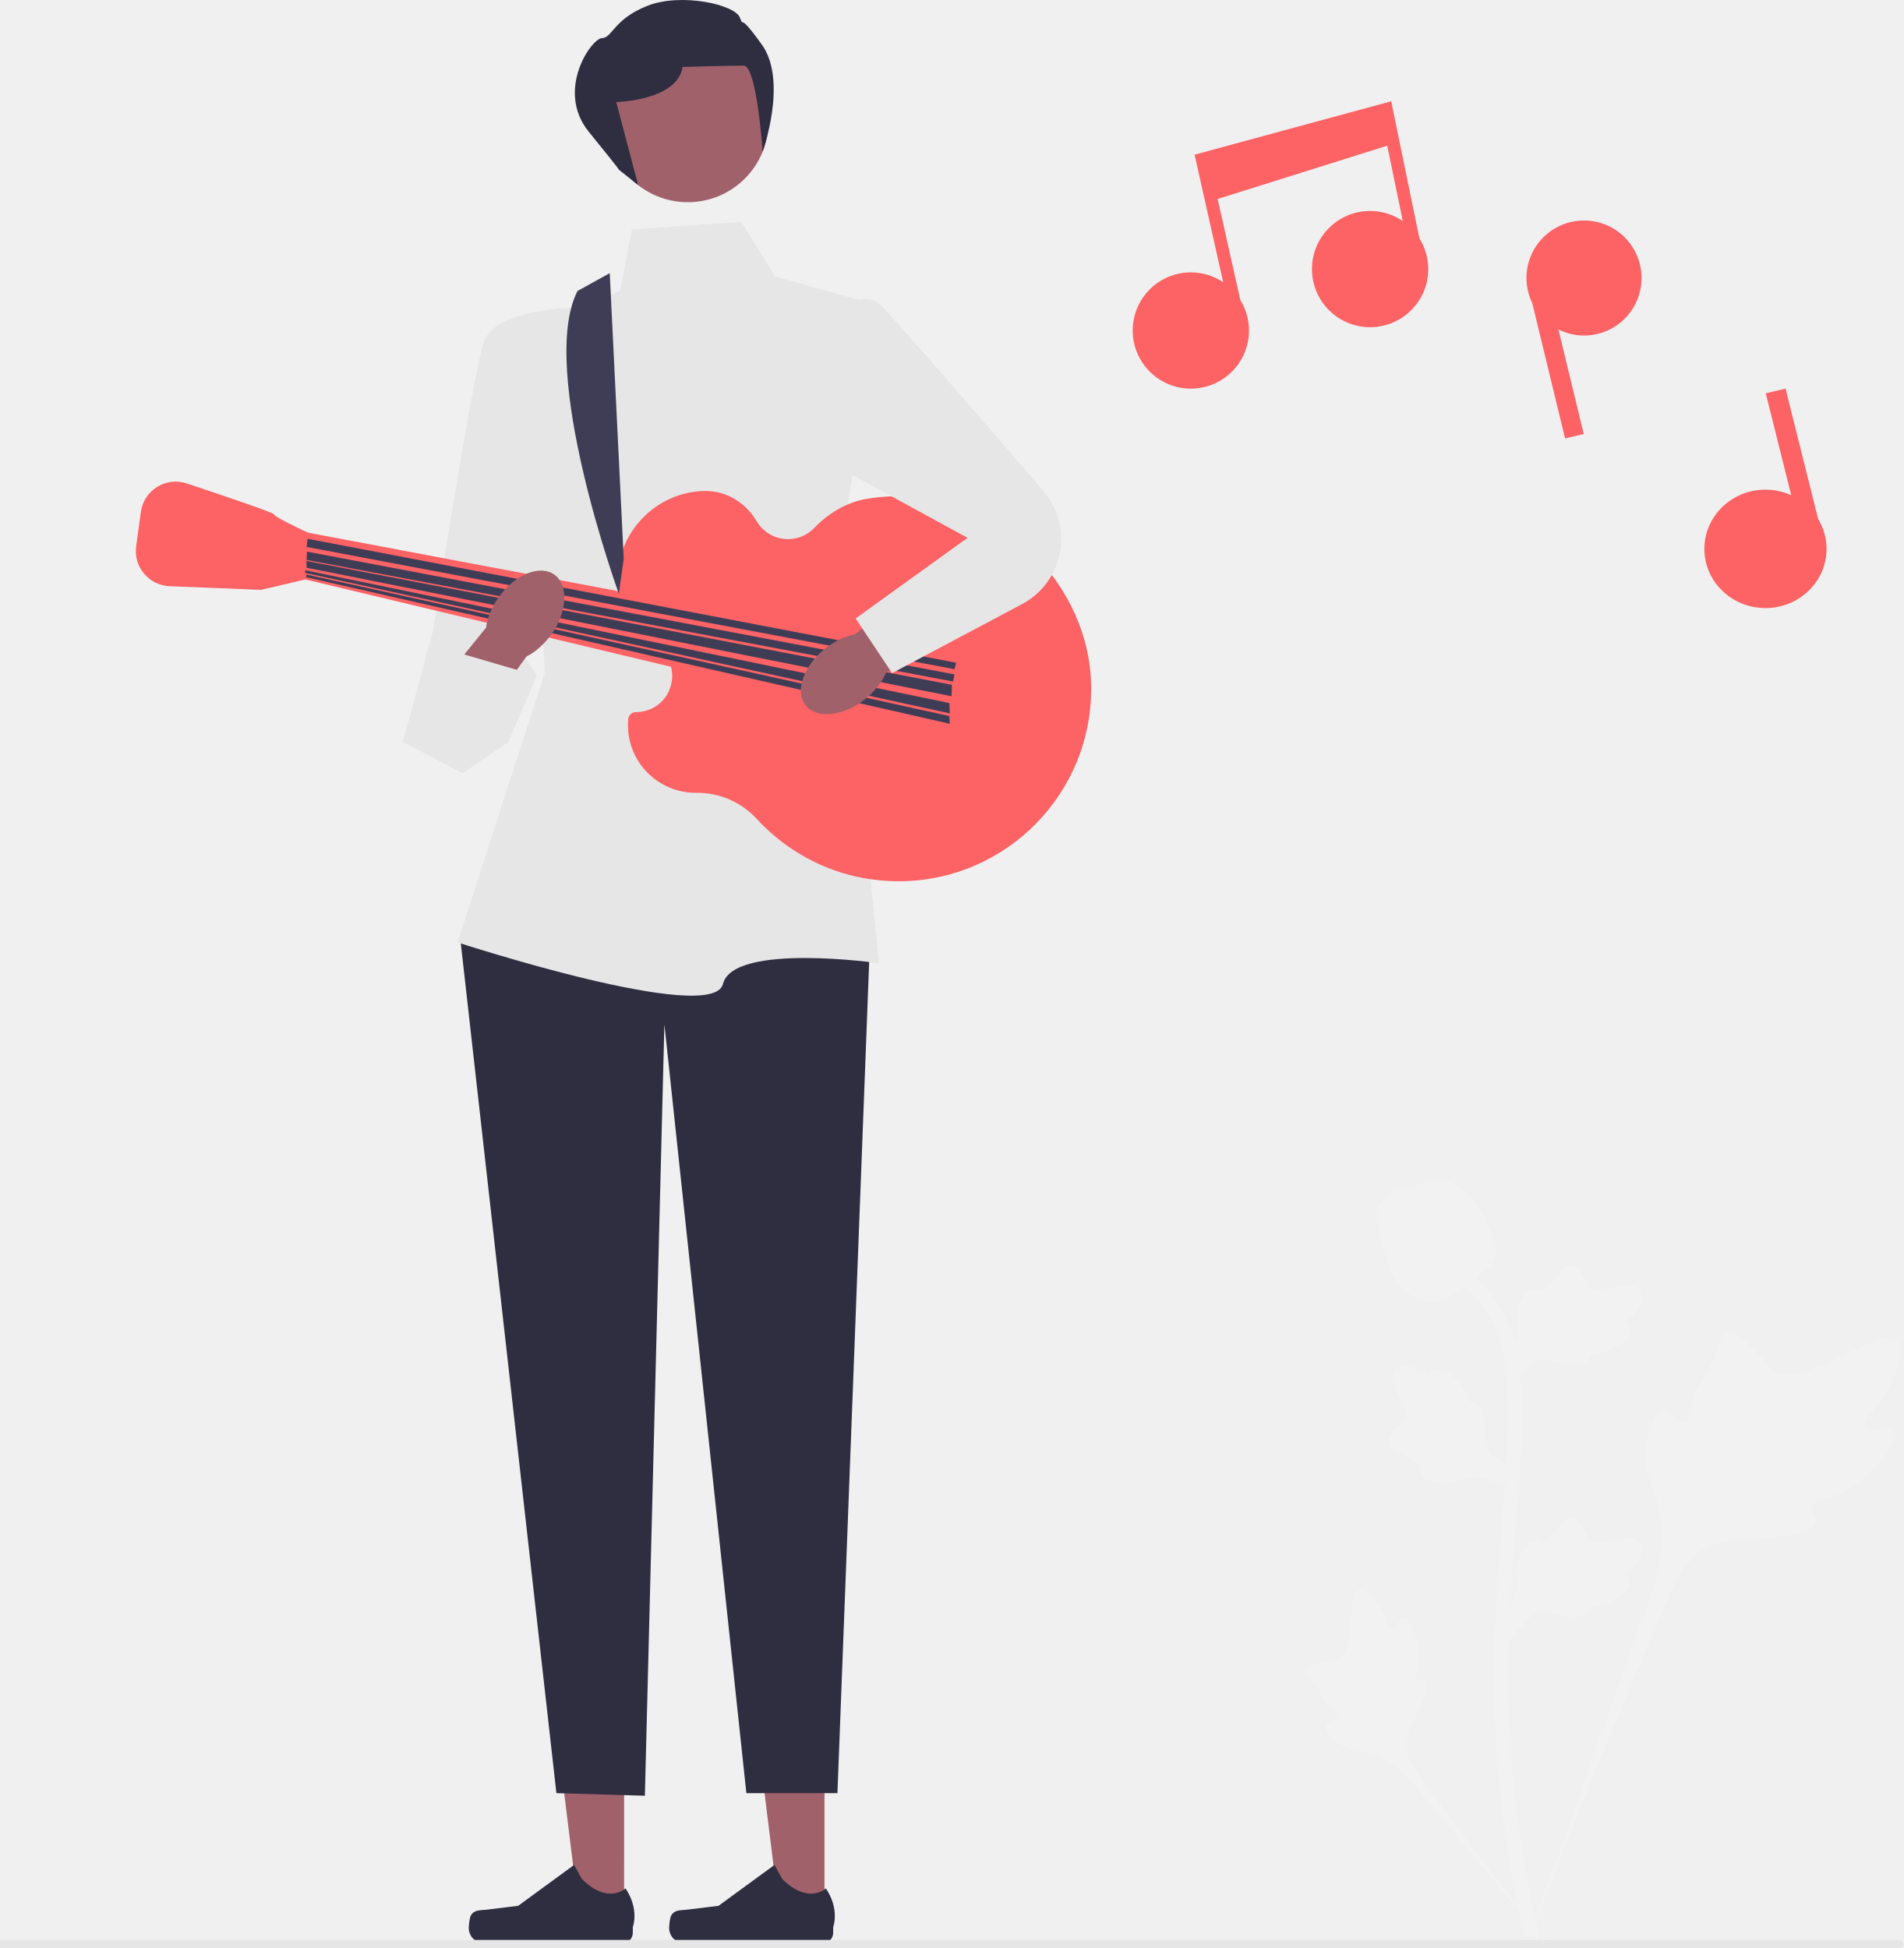
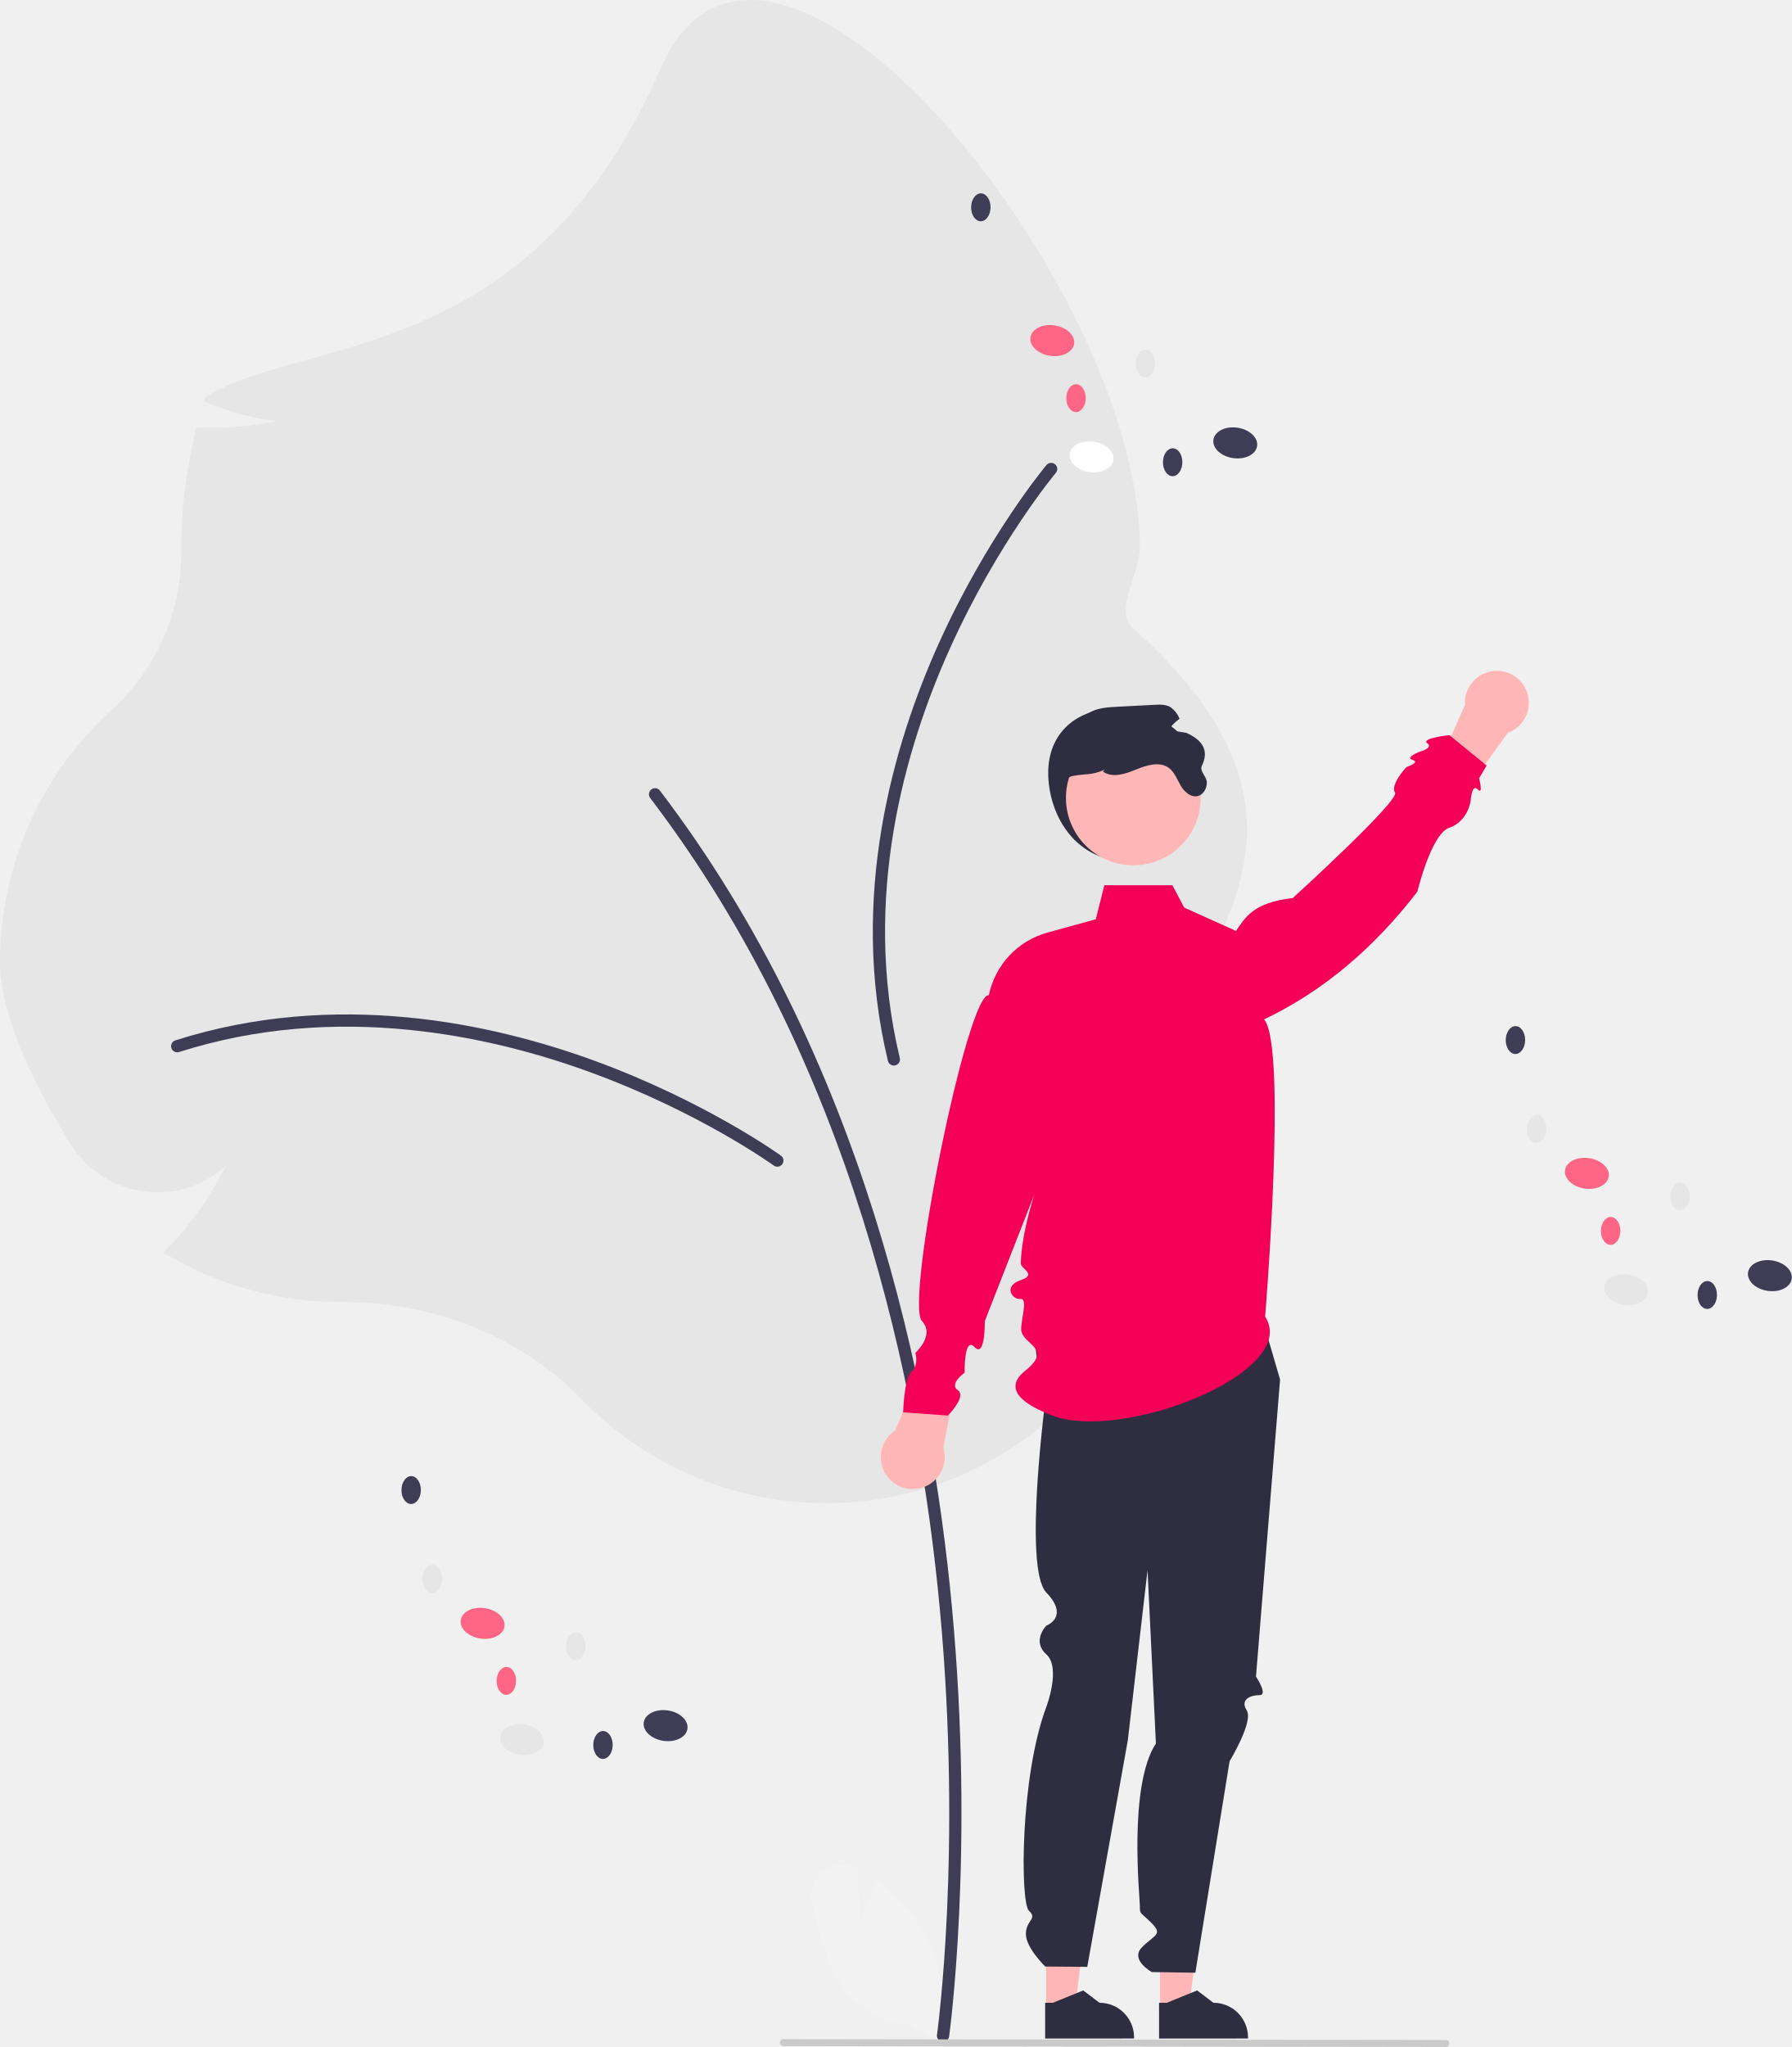
- <svg xmlns="http://www.w3.org/2000/svg" width="397.725" height="407.127" viewBox="0 0 397.725 407.127">
-   <g>
-     <polygon points="172.279 400.518 162.935 400.517 158.49 364.473 172.281 364.474 172.279 400.518" fill="#a0616a" />
-     <path d="M140.264,400.306h0c-.291,.49-.444,2.072-.444,2.641h0c0,1.752,1.42,3.172,3.172,3.172h28.939c1.195,0,2.164-.969,2.164-2.164v-1.205s1.432-3.621-1.516-8.084c0,0-3.663,3.495-9.137-1.979l-1.614-2.924-11.684,8.545-6.476,.797c-1.417,.174-2.673-.027-3.402,1.2h-0Z" fill="#2f2e41" />
-   </g>
-   <g>
-     <polygon points="130.411 400.518 121.067 400.517 116.621 364.473 130.413 364.474 130.411 400.518" fill="#a0616a" />
-     <path d="M98.396,400.306h0c-.291,.49-.444,2.072-.444,2.641h0c0,1.752,1.42,3.172,3.172,3.172h28.939c1.195,0,2.164-.969,2.164-2.164v-1.205s1.432-3.621-1.516-8.084c0,0-3.663,3.495-9.137-1.979l-1.614-2.924-11.684,8.545-6.476,.797c-1.417,.174-2.673-.027-3.402,1.2h-0Z" fill="#2f2e41" />
-   </g>
-   <polygon points="173.082 174.391 181.782 196.685 174.985 374.761 155.954 374.761 138.826 214.085 134.748 375.305 116.261 374.761 96.142 195.869 109.464 179.829 173.082 174.391" fill="#2f2e41" />
-   <path d="M132.029,47.971l22.837-1.631,7.069,11.419,21.206,5.981-7.884,55.19,8.428,82.377s-30.45-4.35-32.625,4.35-55.462-8.7-55.462-8.7l18.215-56.278-1.631-44.043-4.894-25.556,22.294-10.331,2.447-12.778Z" fill="#e6e6e6" />
-   <path d="M121.698,64.283s-18.198-.272-20.654,7.341-10.612,60.356-10.612,60.356l-6.253,23.109,28.003-13.865-5.981-9.229,19.575-37.533-4.078-30.178Z" fill="#e6e6e6" />
-   <path d="M132.831,148.835c3.009,.003,5.806-1.731,6.976-4.503,.885-2.097,.801-4.108,.139-5.833,.213-.088,.424-.18,.642-.258-.32-.13-.632-.277-.943-.423-1.084-2.16-3.162-3.728-5.637-4.109-3.066-3.284-4.95-7.685-4.97-12.528-.041-9.981,8.056-18.319,18.035-18.558,.079-.002,.157-.003,.235-.004,4.468-.051,8.522,2.448,10.786,6.301,1.321,2.248,3.762,3.757,6.559,3.757,2.141,0,4.073-.885,5.453-2.309,3.008-3.102,6.775-5.411,11.038-6.119,2.799-.465,5.697-.64,8.661-.493,20.293,1.009,37.751,18.994,38.185,39.307,.483,22.624-17.713,41.116-40.228,41.116-11.715,0-22.256-5.01-29.607-13.002-3.264-3.548-7.837-5.536-12.658-5.486-.049,.001-.098,.001-.147,.001-7.808,0-14.137-6.33-14.137-14.137,0-.433,.021-.861,.062-1.283,.075-.79,.763-1.437,1.556-1.436h0Z" fill="#fd6265" />
-   <g>
-     <path d="M395.817,299.392c-.988-1.665-5.261,.118-6.046-1.394-.783-1.506,3.187-3.801,5.455-9.043,.409-.945,2.987-6.902,1.078-8.741-3.617-3.484-20.168,10.894-25.96,6.189-1.271-1.033-2.159-3.094-6.006-6.441-1.53-1.331-2.456-1.933-3.352-1.709-1.271,.317-1.372,2.018-2.734,5.363-2.044,5.015-3.253,4.713-4.443,8.714-.884,2.971-.682,4.698-1.722,5.034-1.472,.476-2.827-2.675-4.692-2.393-1.904,.288-3.054,3.956-3.418,6.703-.682,5.154,1.211,8.556,2.26,12.132,1.14,3.887,1.817,9.797-.816,18.165l-26.061,73.426c5.753-15.067,22.412-56.369,29.412-71.717,2.021-4.431,4.252-8.925,8.833-10.699,4.411-1.708,10.468-.688,18.191-2.549,.902-.217,3.405-.854,3.72-2.326,.26-1.217-1.212-1.896-.986-3.036,.303-1.529,3.199-1.548,6.756-3.312,2.509-1.244,4.072-2.723,5.416-3.995,.405-.384,6.428-6.155,5.114-8.372Z" fill="#f2f2f2" />
-     <path d="M293.286,338.047c-1.102,.004-1.46,2.616-2.429,2.565-.965-.05-.946-2.661-2.864-5.287-.346-.474-2.526-3.457-3.979-3.051-2.754,.77-.472,13.042-4.453,14.527-.874,.326-2.142,.167-4.894,1.09-1.095,.367-1.657,.648-1.806,1.152-.211,.715,.595,1.256,1.843,2.889,1.872,2.45,1.375,2.956,2.995,4.695,1.203,1.291,2.109,1.69,1.974,2.298-.191,.86-2.128,.616-2.528,1.613-.408,1.017,1.061,2.641,2.304,3.612,2.333,1.822,4.548,1.874,6.607,2.391,2.237,.562,5.333,1.935,8.68,5.642l28.519,33.977c-5.735-7.171-21.2-27.264-26.713-35.129-1.592-2.27-3.154-4.662-2.702-7.422,.435-2.658,2.683-5.337,3.998-9.664,.154-.505,.563-1.918-.068-2.497-.522-.479-1.28,.048-1.775-.392-.663-.59,.163-2.016,.324-4.272,.113-1.59-.162-2.784-.398-3.811-.071-.31-1.166-4.931-2.634-4.925Z" fill="#f2f2f2" />
-     <path d="M315.278,342.984l-.664-5.929,.303-.449c1.404-2.078,2.12-4.108,2.129-6.035,.001-.306-.013-.613-.027-.925-.057-1.237-.129-2.774,.673-4.566,.449-.999,1.712-3.312,3.61-3.026,.511,.072,.897,.306,1.191,.581,.043-.069,.087-.137,.135-.212,.591-.902,1.059-1.288,1.51-1.66,.346-.286,.704-.581,1.265-1.28,.246-.306,.438-.575,.6-.802,.491-.684,1.132-1.5,2.263-1.486,1.208,.057,1.841,1.056,2.26,1.718,.749,1.179,1.088,2.03,1.313,2.594,.082,.206,.175,.438,.222,.51,.389,.573,3.554,.037,4.747-.157,2.678-.447,4.996-.833,5.95,.856,.684,1.208,.176,2.806-1.556,4.875-.54,.644-1.114,1.134-1.623,1.517,.422,.252,.8,.638,.953,1.245h0c.361,1.437-.875,2.877-3.67,4.286-.694,.352-1.629,.822-2.939,1.048-.617,.106-1.172,.132-1.648,.146-.01,.275-.074,.573-.242,.879-.491,.902-1.513,1.331-3.053,1.228-1.695-.089-3.09-.412-4.321-.696-1.075-.246-2.001-.455-2.728-.407-1.348,.109-2.388,1.188-3.607,2.588l-3.045,3.559Z" fill="#f2f2f2" />
-     <path d="M318.359,307.683l-5.567,2.146-.512-.18c-2.367-.831-4.512-1.009-6.377-.528-.297,.076-.589,.168-.888,.261-1.182,.369-2.651,.828-4.588,.507-1.08-.181-3.638-.816-3.843-2.724-.06-.512,.069-.946,.26-1.299-.077-.024-.155-.05-.239-.076-1.022-.343-1.515-.698-1.989-1.04-.365-.262-.741-.534-1.559-.899-.359-.16-.668-.278-.928-.377-.786-.301-1.738-.715-2.011-1.812-.251-1.183,.555-2.049,1.088-2.622,.951-1.023,1.687-1.567,2.176-1.928,.179-.131,.379-.28,.437-.344,.455-.522-.866-3.447-1.356-4.551-1.111-2.477-2.073-4.621-.681-5.973,.995-.968,2.669-.882,5.111,.268,.76,.359,1.379,.79,1.879,1.185,.137-.472,.415-.936,.963-1.238h0c1.299-.713,3.005,.116,5.076,2.463,.517,.582,1.208,1.367,1.759,2.577,.259,.57,.425,1.101,.559,1.557,.268-.06,.573-.073,.912,.011,.997,.246,1.671,1.126,1.962,2.642,.344,1.662,.385,3.094,.423,4.357,.035,1.102,.067,2.051,.299,2.742,.447,1.277,1.755,2.008,3.418,2.833l4.214,2.042Z" fill="#f2f2f2" />
-     <path d="M315.278,290.216l-.664-5.929,.303-.449c1.404-2.078,2.12-4.108,2.129-6.035,.001-.306-.013-.613-.027-.925-.057-1.237-.129-2.774,.673-4.566,.449-.999,1.712-3.312,3.61-3.026,.511,.072,.897,.306,1.191,.581,.043-.069,.087-.137,.135-.212,.591-.902,1.059-1.288,1.51-1.66,.346-.286,.704-.581,1.265-1.28,.246-.306,.438-.575,.6-.802,.491-.684,1.132-1.5,2.263-1.486,1.208,.057,1.841,1.056,2.26,1.718,.749,1.179,1.088,2.03,1.313,2.594,.082,.206,.175,.438,.222,.51,.389,.573,3.554,.037,4.747-.157,2.678-.447,4.996-.833,5.95,.856,.684,1.208,.176,2.806-1.556,4.875-.54,.644-1.114,1.134-1.623,1.517,.422,.252,.8,.638,.953,1.245h0c.361,1.437-.875,2.877-3.67,4.286-.694,.352-1.629,.822-2.939,1.048-.617,.106-1.172,.132-1.648,.146-.01,.275-.074,.573-.242,.879-.491,.902-1.513,1.331-3.053,1.228-1.695-.089-3.09-.412-4.321-.696-1.075-.246-2.001-.455-2.728-.407-1.348,.109-2.388,1.188-3.607,2.588l-3.045,3.559Z" fill="#f2f2f2" />
-     <path d="M321.345,405.302l-1.242-.779-.301-1.434,.301,1.434-1.449,.166c-.023-.135-.102-.444-.22-.928-.648-2.651-2.625-10.718-4.274-23.424-1.151-8.869-1.802-17.987-1.937-27.105-.135-9.132,.298-16.046,.644-21.603,.262-4.191,.58-8.182,.892-12.07,.83-10.386,1.613-20.197,1.031-31.059-.129-2.425-.399-7.472-3.348-12.843-1.711-3.115-4.067-5.88-7.004-8.216l1.826-2.296c3.242,2.582,5.849,5.646,7.748,9.104,3.269,5.955,3.564,11.454,3.706,14.097,.593,11.053-.199,20.959-1.038,31.445-.309,3.873-.627,7.847-.887,12.021-.344,5.505-.772,12.359-.638,21.374,.132,9.009,.776,18.016,1.911,26.773,1.629,12.545,3.577,20.492,4.217,23.103,.341,1.394,.412,1.686,.063,2.239Z" fill="#f2f2f2" />
-     <path d="M299.06,272.1c-.12,0-.242-.003-.365-.011-2.496-.135-4.808-1.629-6.872-4.44-.968-1.323-1.463-2.831-2.451-5.84-.153-.464-.897-2.817-1.35-6.055-.296-2.116-.259-3,.16-3.782,.465-.87,1.218-1.477,2.066-1.887-.037-.281-.007-.57,.115-.865,.5-1.222,1.828-1.062,2.546-.985,.364,.046,.817,.106,1.307,.08,.77-.037,1.184-.266,1.811-.61,.6-.329,1.346-.739,2.452-.965,2.181-.455,4.009,.163,4.612,.366,3.171,1.056,4.734,3.521,6.543,6.376,.361,.573,1.599,2.657,2.416,5.514,.59,2.061,.507,2.977,.329,3.659-.361,1.4-1.212,2.202-3.375,3.971-2.259,1.852-3.392,2.78-4.366,3.344-2.266,1.308-3.689,2.13-5.578,2.13Z" fill="#f2f2f2" />
-   </g>
-   <polygon points="199.725 136.873 64.333 111.317 63.789 121.104 198.094 153.185 199.725 136.873" fill="#fd6265" />
-   <path d="M65.964,112.948l-1.631-1.631s-7.069-3.262-7.069-3.806c0-.34-10.438-3.876-18.247-6.474-4.361-1.451-8.967,1.42-9.588,5.974l-.979,7.177c-.585,4.291,2.653,8.154,6.98,8.327l19.116,.765,9.244-2.175,2.175-8.156Z" fill="#fd6265" />
-   <polygon points="199.453 139.863 199.776 138.509 64.297 112.608 64.061 114.307 199.453 139.863" fill="#3f3d56" />
-   <polygon points="199.143 142.436 199.453 140.951 64.15 115.289 64.061 117.026 199.143 142.436" fill="#3f3d56" />
-   <polygon points="198.833 145.518 198.91 143.126 64.044 117.241 64.061 118.657 198.833 145.518" fill="#3f3d56" />
-   <polygon points="198.471 149.098 198.366 146.932 63.847 119.193 63.731 119.724 198.471 149.098" fill="#3f3d56" />
-   <polygon points="198.469 151.269 198.366 149.651 64.049 120.09 63.929 120.62 198.469 151.269" fill="#3f3d56" />
-   <path d="M120.67,60.816l6.737-3.73,2.922,59.668-1.019,7.341s-17.008-46.899-8.64-63.279Z" fill="#3f3d56" />
-   <circle cx="143.72" cy="25.405" r="16.856" fill="#a0616a" />
-   <path d="M129.31,35.465l4.03,3.217-4.573-17.354s12.778-.272,13.865-7.341c0,0,10.059-.272,12.778-.272s3.945,17.989,3.945,17.989c0,0,5.298-14.727-.139-22.339s-3.534-2.991-4.622-5.709-12.234-5.219-19.303-2.447c-7.069,2.772-7.341,6.724-9.516,6.76s-9.787,10.911-2.719,19.611,6.253,7.884,6.253,7.884Z" fill="#2f2e41" />
-   <path d="M180.807,146.078c1.998-1.594,3.47-3.507,4.3-5.398l19.992-13.984-6.933-9.318-19.534,15.189c-2.028,.389-4.22,1.4-6.218,2.994-4.564,3.642-6.386,8.949-4.068,11.853,2.318,2.905,7.896,2.307,12.46-1.335h0Z" fill="#a0616a" />
-   <path d="M104.214,124.806c-1.482,2.082-2.372,4.326-2.649,6.373l-15.375,18.943,9.228,7.053,14.603-19.975c1.843-.932,3.673-2.507,5.155-4.589,3.387-4.757,3.678-10.36,.651-12.515-3.027-2.155-8.226-.046-11.613,4.71h0Z" fill="#a0616a" />
-   <path d="M174.441,67.274s4.894-8.156,9.787-3.262c3.872,3.872,25.109,28.513,33.804,38.63,2.398,2.79,3.714,6.344,3.714,10.023h0c0,5.69-3.142,10.916-8.167,13.584l-27.176,14.431-7.612-11.419,23.381-16.856-35.887-19.575,8.156-25.556Z" fill="#e6e6e6" />
-   <polyline points="88.508 142.436 84.18 155.088 96.686 161.613 106.201 155.088 112.182 141.223 94.511 136.057" fill="#e6e6e6" />
-   <path d="M290.691,21.167l-41.079,11.159,5.977,26.655c-1.933-1.297-4.257-2.055-6.76-2.055-6.709,0-12.148,5.439-12.148,12.148s5.439,12.148,12.148,12.148,12.148-5.439,12.148-12.148c0-2.332-.669-4.503-1.808-6.353l-4.739-21.133,35.438-11.142,3.241,15.742c-1.945-1.323-4.294-2.098-6.824-2.098-6.709,0-12.148,5.439-12.148,12.148s5.439,12.148,12.148,12.148,12.148-5.439,12.148-12.148c0-2.357-.682-4.549-1.844-6.412l-5.901-28.66Z" fill="#fd6265" />
-   <path d="M330.978,46.084c-6.64,0-12.022,5.383-12.022,12.022,0,1.877,.442,3.646,1.21,5.229l6.862,28.304,3.895-.944-5.293-21.834c1.613,.804,3.425,1.267,5.349,1.267,6.64,0,12.022-5.383,12.022-12.022s-5.383-12.022-12.022-12.022Z" fill="#fd6265" />
-   <path d="M379.903,108.466l-6.812-27.243-4.135,.972,5.328,21.309c-1.639-.742-3.46-1.168-5.388-1.168-7.05,0-12.764,5.541-12.764,12.376s5.715,12.376,12.764,12.376,12.764-5.541,12.764-12.376c0-2.281-.648-4.411-1.758-6.246Z" fill="#fd6265" />
-   <path d="M397.725,406.287h0c0,.464-.376,.84-.84,.84H0v-1.68H396.885c.464,0,.84,.376,.84,.84Z" fill="#e6e6e6" />
+ <svg xmlns="http://www.w3.org/2000/svg" data-name="Layer 1" width="613.353" height="700.561" viewBox="0 0 613.353 700.561">
+   <path d="M587.667,756.931l-.782-17.576q-.122-.065-.244-.129c-8.376-4.395-17.976,3.561-15.3,12.634,2.517,8.537,4.208,17.74,8.816,25.212a34.144,34.144,0,0,0,25.038,15.779l10.642,6.516a57.215,57.215,0,0,0-12.06-46.364,55.267,55.267,0,0,0-10.157-9.438C591.072,750.285,587.667,756.931,587.667,756.931Z" transform="translate(-293.3236 -99.71938)" fill="#f2f2f2" />
+   <path d="M492.391,578.564c-20.488-21.129-50.178-33.247-81.457-33.247l-1.207.003a116.315,116.315,0,0,1-58.635-15.835l-1.852-1.079,1.492-1.537a113.373,113.373,0,0,0,19.993-28.306,34.282,34.282,0,0,1-27.668,8.938,35.104,35.104,0,0,1-25.77-16.506c-10.932-17.738-23.964-42.907-23.964-62.08a116.669,116.669,0,0,1,38.063-86.091,72.651,72.651,0,0,0,24-54.171l-.006-1.453a164.774,164.774,0,0,1,4.891-39.873l.33-1.317,1.355.047a111.391,111.391,0,0,0,26.047-2.182,87.918,87.918,0,0,1-23.36-6.213l-1.458-.59.495-1.494C397.782,214.464,474.758,225.398,519.437,123.175,555.666,40.285,683.493,196.755,683.493,287.199c0,9.229-9.133,21.424-2.296,27.524,73.91,65.938,22.913,108.28,6.835,150.885-3.815,10.109,4.457,21.206,4.457,32.142,0,1.856-.047,3.771-.141,5.693l-.142,2.955-2.464-1.64a81.626,81.626,0,0,1-13.48-11.056,71.135,71.135,0,0,1-2.256,61.412c-7.746,14.619-15.239,25.085-22.272,31.105a116.29,116.29,0,0,1-159.343-7.656Z" transform="translate(-293.3236 -99.71938)" fill="#e6e6e6" />
+   <path d="M616.132,798.499a2.093,2.093,0,0,0,2.07-1.798c.089-.625,8.8-63.454.977-146.956-7.225-77.116-30.429-188.191-99.939-279.415a2.094,2.094,0,1,0-3.33,2.538c68.91,90.436,91.926,200.696,99.101,277.267,7.778,83.016-.865,145.355-.953,145.975a2.095,2.095,0,0,0,2.075,2.389Z" transform="translate(-293.3236 -99.71938)" fill="#3f3d56" />
+   <path d="M559.407,499.005a2.093,2.093,0,0,0,1.232-3.787c-.252-.183-25.681-18.506-63.697-32.425-35.143-12.866-88.582-24.53-143.597-7.02a2.093,2.093,0,1,0,1.27,3.989c53.888-17.15,106.359-5.679,140.888,6.963,37.473,13.72,62.427,31.7,62.675,31.88A2.085,2.085,0,0,0,559.407,499.005Z" transform="translate(-293.3236 -99.71938)" fill="#3f3d56" />
+   <path d="M655.22,260.373a2.093,2.093,0,0,0-3.688-1.502c-.201.238-20.307,24.282-36.928,61.196-15.363,34.125-30.845,86.585-17.343,142.719a2.093,2.093,0,1,0,4.07-.979c-13.224-54.983,1.996-106.491,17.091-140.021,16.383-36.388,36.113-59.982,36.311-60.216A2.085,2.085,0,0,0,655.22,260.373Z" transform="translate(-293.3236 -99.71938)" fill="#3f3d56" />
+   <path d="M652.386,368.317c1.766,14.25,11.641,26,26,26a26,26,0,0,0,26-26c0-14.359-11.702-24.672-26-26C663.216,340.908,650.119,350.021,652.386,368.317Z" transform="translate(-293.3236 -99.71938)" fill="#2f2e41" />
+   <polygon points="397.105 687.328 407.006 687.327 411.716 649.137 397.103 649.138 397.105 687.328" fill="#ffb6b6" />
+   <path d="M690.081,797.376l30.447-.001v-.385A11.851,11.851,0,0,0,708.677,785.139H708.676l-5.562-4.219-10.377,4.22-2.658 0Z" transform="translate(-293.3236 -99.71938)" fill="#2f2e41" />
+   <polygon points="358.105 687.328 368.006 687.327 372.716 649.137 358.103 649.138 358.105 687.328" fill="#ffb6b6" />
+   <path d="M651.081,797.376l30.447-.001v-.385A11.851,11.851,0,0,0,669.677,785.139H669.676l-5.562-4.219-10.377,4.22-2.658 0Z" transform="translate(-293.3236 -99.71938)" fill="#2f2e41" />
+   <path d="M724.501,547.856l7,24L723.254,673.501s4.246,6.355,1.246,6.355-6.847,1.409-4.423,5.205-5.86,17.421-5.86,17.421l-11.717,72.374-14.929-.22s-7.59-4.228-3.33-8.504,7.26-4.276,3.26-8.276-4-2.795-4-5.898-4.008-41.016,5.496-55.559l-2.864-59.295-6.745,58.161-13.888,77.591-14.382-.118s-6.643-6.403-6.63-11.142,4.104-5.133,1.058-7.936-3.046-45.866,5.954-69.803c0,0,5.091-13.374-.012-17.957s-.006-9.827-.006-9.827,8.082-2.921-.007-11.339-.044-67.949-.044-67.949-8.843-24.031.113-33.48S724.501,547.856,724.501,547.856Z" transform="translate(-293.3236 -99.71938)" fill="#2f2e41" />
+   <path d="M599.826,589.206l12.489-30.182,9.84,5.467-5.943,30.703a10.935,10.935,0,1,1-16.387-5.987Z" transform="translate(-293.3236 -99.71938)" fill="#ffb6b6" />
+   <path d="M809.4,350.535l-19.003,26.568-8.345-7.554,12.745-28.558A10.935,10.935,0,1,1,809.4,350.535Z" transform="translate(-293.3236 -99.71938)" fill="#ffb6b6" />
+   <path d="M726.386,550.317c12.326,19.118-49.631,43.381-73.404,33.64-4.163-1.706-18.482-7.339-8.694-15.15s-1.135-8.91-1.393-13.994c-.173-3.399,2.459-10.856-.287-10.536s-5.96-4.381.021-6.404.064-3.868.117-5.788c.572-20.955,16.65-54.287,16.65-54.287l-28.971,74.057s.214,12.812-3.48,8.897-3.426,8.757-3.426,8.757-5.494,3.834-2.335,5.968-3.401,8.694-3.401,8.694l-15.307-1.093s.24-11.371,2.853-13.885,1.33-6.471,1.33-6.471,6.805-6.023,2.243-10.914c-5.867-6.29,15.524-112.53,22.906-111.478a28.12,28.12,0,0,1,20.08-21.452l16.532-4.552,2.936-11.647h23.279l4.055,7.653,17.698,7.987c3.334-4.704,5.825-9.66,19.475-11.267,0,0,36.783-33.467,34.987-36.08s3.906-8.731,3.906-8.731,4.87-1.594,2.122-2.445,2.446-2.818,2.446-2.818,4.81-1.264,2.542-2.928,7.571-2.758,7.571-2.758l12.767,10.417-2.58,4.375s1.573,5.958-.48,3.783-2.44,4.137-2.44,4.137-1.049,6.912-7.267,8.994S778.502,404.863,778.502,404.863c-14.665,19.067-31.971,33.941-52.48,43.733C734.015,457.771,726.386,550.317,726.386,550.317Z" transform="translate(-293.3236 -99.71938)" fill="#f50057" />
+   <circle cx="387.937" cy="273.086" r="23.056" fill="#ffb6b6" />
+   <path d="M657.386,375.317c.73,5.01,5,12,4,12s-8.11-20.653-1-22c5.157-.977,6.31-.12,11.13-2.21l-.68.64c3.19,2.32,7.63.89,11.27-.62,3.65-1.5,8.08-2.93,11.28-.62,2.01,1.45,2.86,3.97,4.11,6.11,1.25,2.15,3.56,4.18,5.94,3.52,1.91-.53,3.01-2.67,3-4.65s-2.588-3.864-1.72-5.64c2.573-5.264.259-8.853-5.35-11.33q-3.06-.465-6.12-.95a17.358,17.358,0,0,1,3.84-3.86,8.774,8.774,0,0,0-3.1-3.97c-1.63-.97-3.65-.9-5.54-.8q-6.33.33-12.65.66c-3.12.16-6.35.35-9.14,1.78-3.48,1.79-5.76,5.28-7.42,8.83C655.516,360.187,656.106,366.607,657.386,375.317Z" transform="translate(-293.3236 -99.71938)" fill="#2f2e41" />
+   <path d="M561.476,799.973l226.75.307a1.191,1.191,0,1,0,0-2.381l-226.75-.307a1.191,1.191,0,0,0,0,2.381Z" transform="translate(-293.3236 -99.71938)" fill="#cacaca" />
+   <ellipse cx="471.988" cy="695.094" rx="5.257" ry="7.557" transform="translate(-577.1442 962.365) rotate(-81.72174)" fill="#e6e6e6" />
+   <ellipse cx="521.16" cy="690.296" rx="5.257" ry="7.557" transform="translate(-530.3043 1006.917) rotate(-81.72174)" fill="#3f3d56" />
+   <ellipse cx="458.524" cy="655.286" rx="5.257" ry="7.557" transform="translate(-549.2768 914.9641) rotate(-81.72174)" fill="#ff6584" />
+   <ellipse cx="441.313" cy="640.043" rx="4.776" ry="3.322" transform="translate(-495.3721 976.7843) rotate(-89.56675)" fill="#e6e6e6" />
+   <ellipse cx="434.067" cy="609.671" rx="4.776" ry="3.322" transform="translate(-472.1923 939.3968) rotate(-89.56675)" fill="#3f3d56" />
+   <ellipse cx="490.412" cy="663.123" rx="4.776" ry="3.322" transform="translate(-469.7236 1048.788) rotate(-89.56675)" fill="#e6e6e6" />
+   <ellipse cx="466.651" cy="674.987" rx="4.776" ry="3.322" transform="translate(-505.1694 1036.801) rotate(-89.56675)" fill="#ff6584" />
+   <ellipse cx="499.728" cy="696.915" rx="4.776" ry="3.322" transform="translate(-494.2694 1091.639) rotate(-89.56675)" fill="#3f3d56" />
+   <ellipse cx="849.988" cy="541.094" rx="5.257" ry="7.557" transform="translate(-101.1735 1204.599) rotate(-81.72174)" fill="#e6e6e6" />
+   <ellipse cx="899.16" cy="536.296" rx="5.257" ry="7.557" transform="translate(-54.33364 1249.151) rotate(-81.72174)" fill="#3f3d56" />
+   <ellipse cx="836.524" cy="501.286" rx="5.257" ry="7.557" transform="matrix(0.14398, -0.98958, 0.98958, 0.14398, -73.30606, 1157.199)" fill="#ff6584" />
+   <ellipse cx="819.313" cy="486.043" rx="4.776" ry="3.322" transform="translate(33.76519 1201.938) rotate(-89.56675)" fill="#e6e6e6" />
+   <ellipse cx="812.067" cy="455.671" rx="4.776" ry="3.322" transform="translate(56.94499 1164.55) rotate(-89.56675)" fill="#3f3d56" />
+   <ellipse cx="868.412" cy="509.123" rx="4.776" ry="3.322" transform="translate(59.41371 1273.942) rotate(-89.56675)" fill="#e6e6e6" />
+   <ellipse cx="844.651" cy="520.987" rx="4.776" ry="3.322" transform="translate(23.96793 1261.955) rotate(-89.56675)" fill="#ff6584" />
+   <ellipse cx="877.728" cy="542.915" rx="4.776" ry="3.322" transform="translate(34.86796 1316.793) rotate(-89.56675)" fill="#3f3d56" />
+   <ellipse cx="666.988" cy="256.094" rx="5.257" ry="7.557" transform="translate(24.20544 779.5407) rotate(-81.72174)" fill="#fff" />
+   <ellipse cx="716.16" cy="251.296" rx="5.257" ry="7.557" transform="translate(71.04527 824.0926) rotate(-81.72174)" fill="#3f3d56" />
+   <ellipse cx="653.524" cy="216.286" rx="5.257" ry="7.557" transform="translate(52.07285 732.1398) rotate(-81.72174)" fill="#ff6584" />
+   <ellipse cx="636.313" cy="201.043" rx="4.776" ry="3.322" transform="translate(137.1408 736.0982) rotate(-89.56675)" fill="#e6e6e6" />
+   <ellipse cx="629.067" cy="170.671" rx="4.776" ry="3.322" transform="translate(160.3206 698.7107) rotate(-89.56675)" fill="#3f3d56" />
+   <ellipse cx="685.412" cy="224.123" rx="4.776" ry="3.322" transform="translate(162.7893 808.102) rotate(-89.56675)" fill="#e6e6e6" />
+   <ellipse cx="661.651" cy="235.987" rx="4.776" ry="3.322" transform="translate(127.3435 796.1152) rotate(-89.56675)" fill="#ff6584" />
+   <ellipse cx="694.728" cy="257.915" rx="4.776" ry="3.322" transform="translate(138.2436 850.9534) rotate(-89.56675)" fill="#3f3d56" />
</svg>
